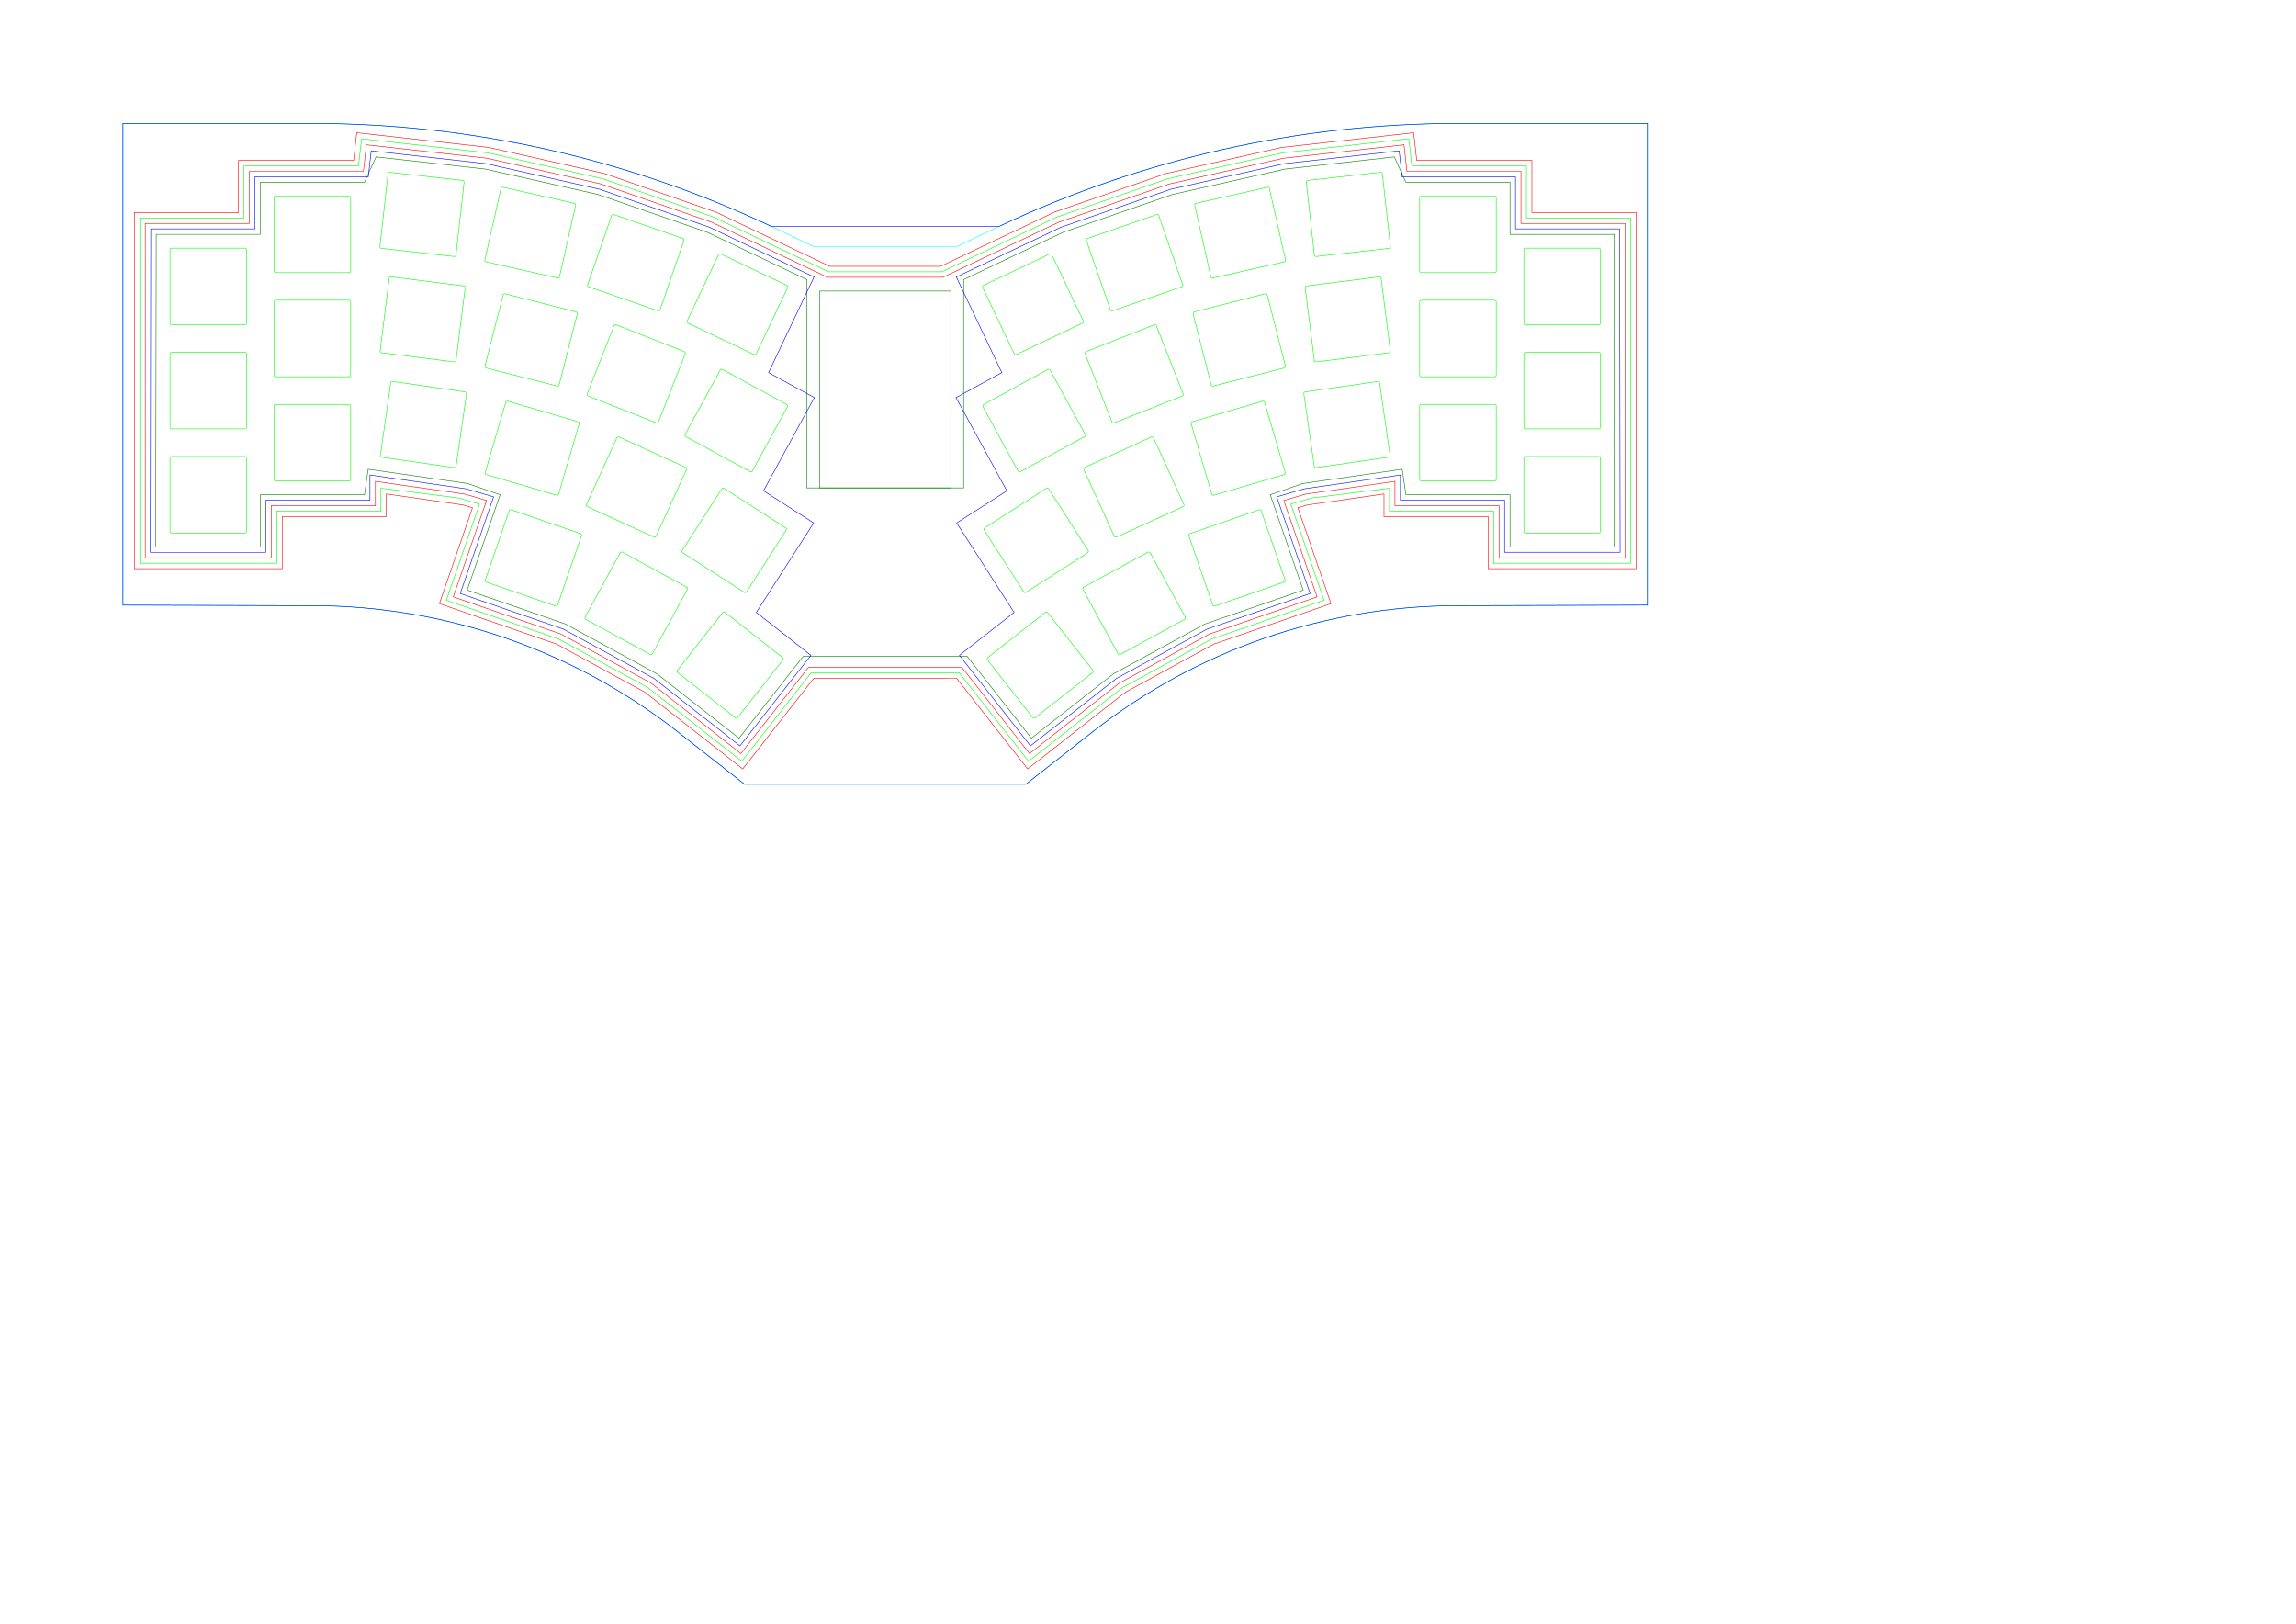
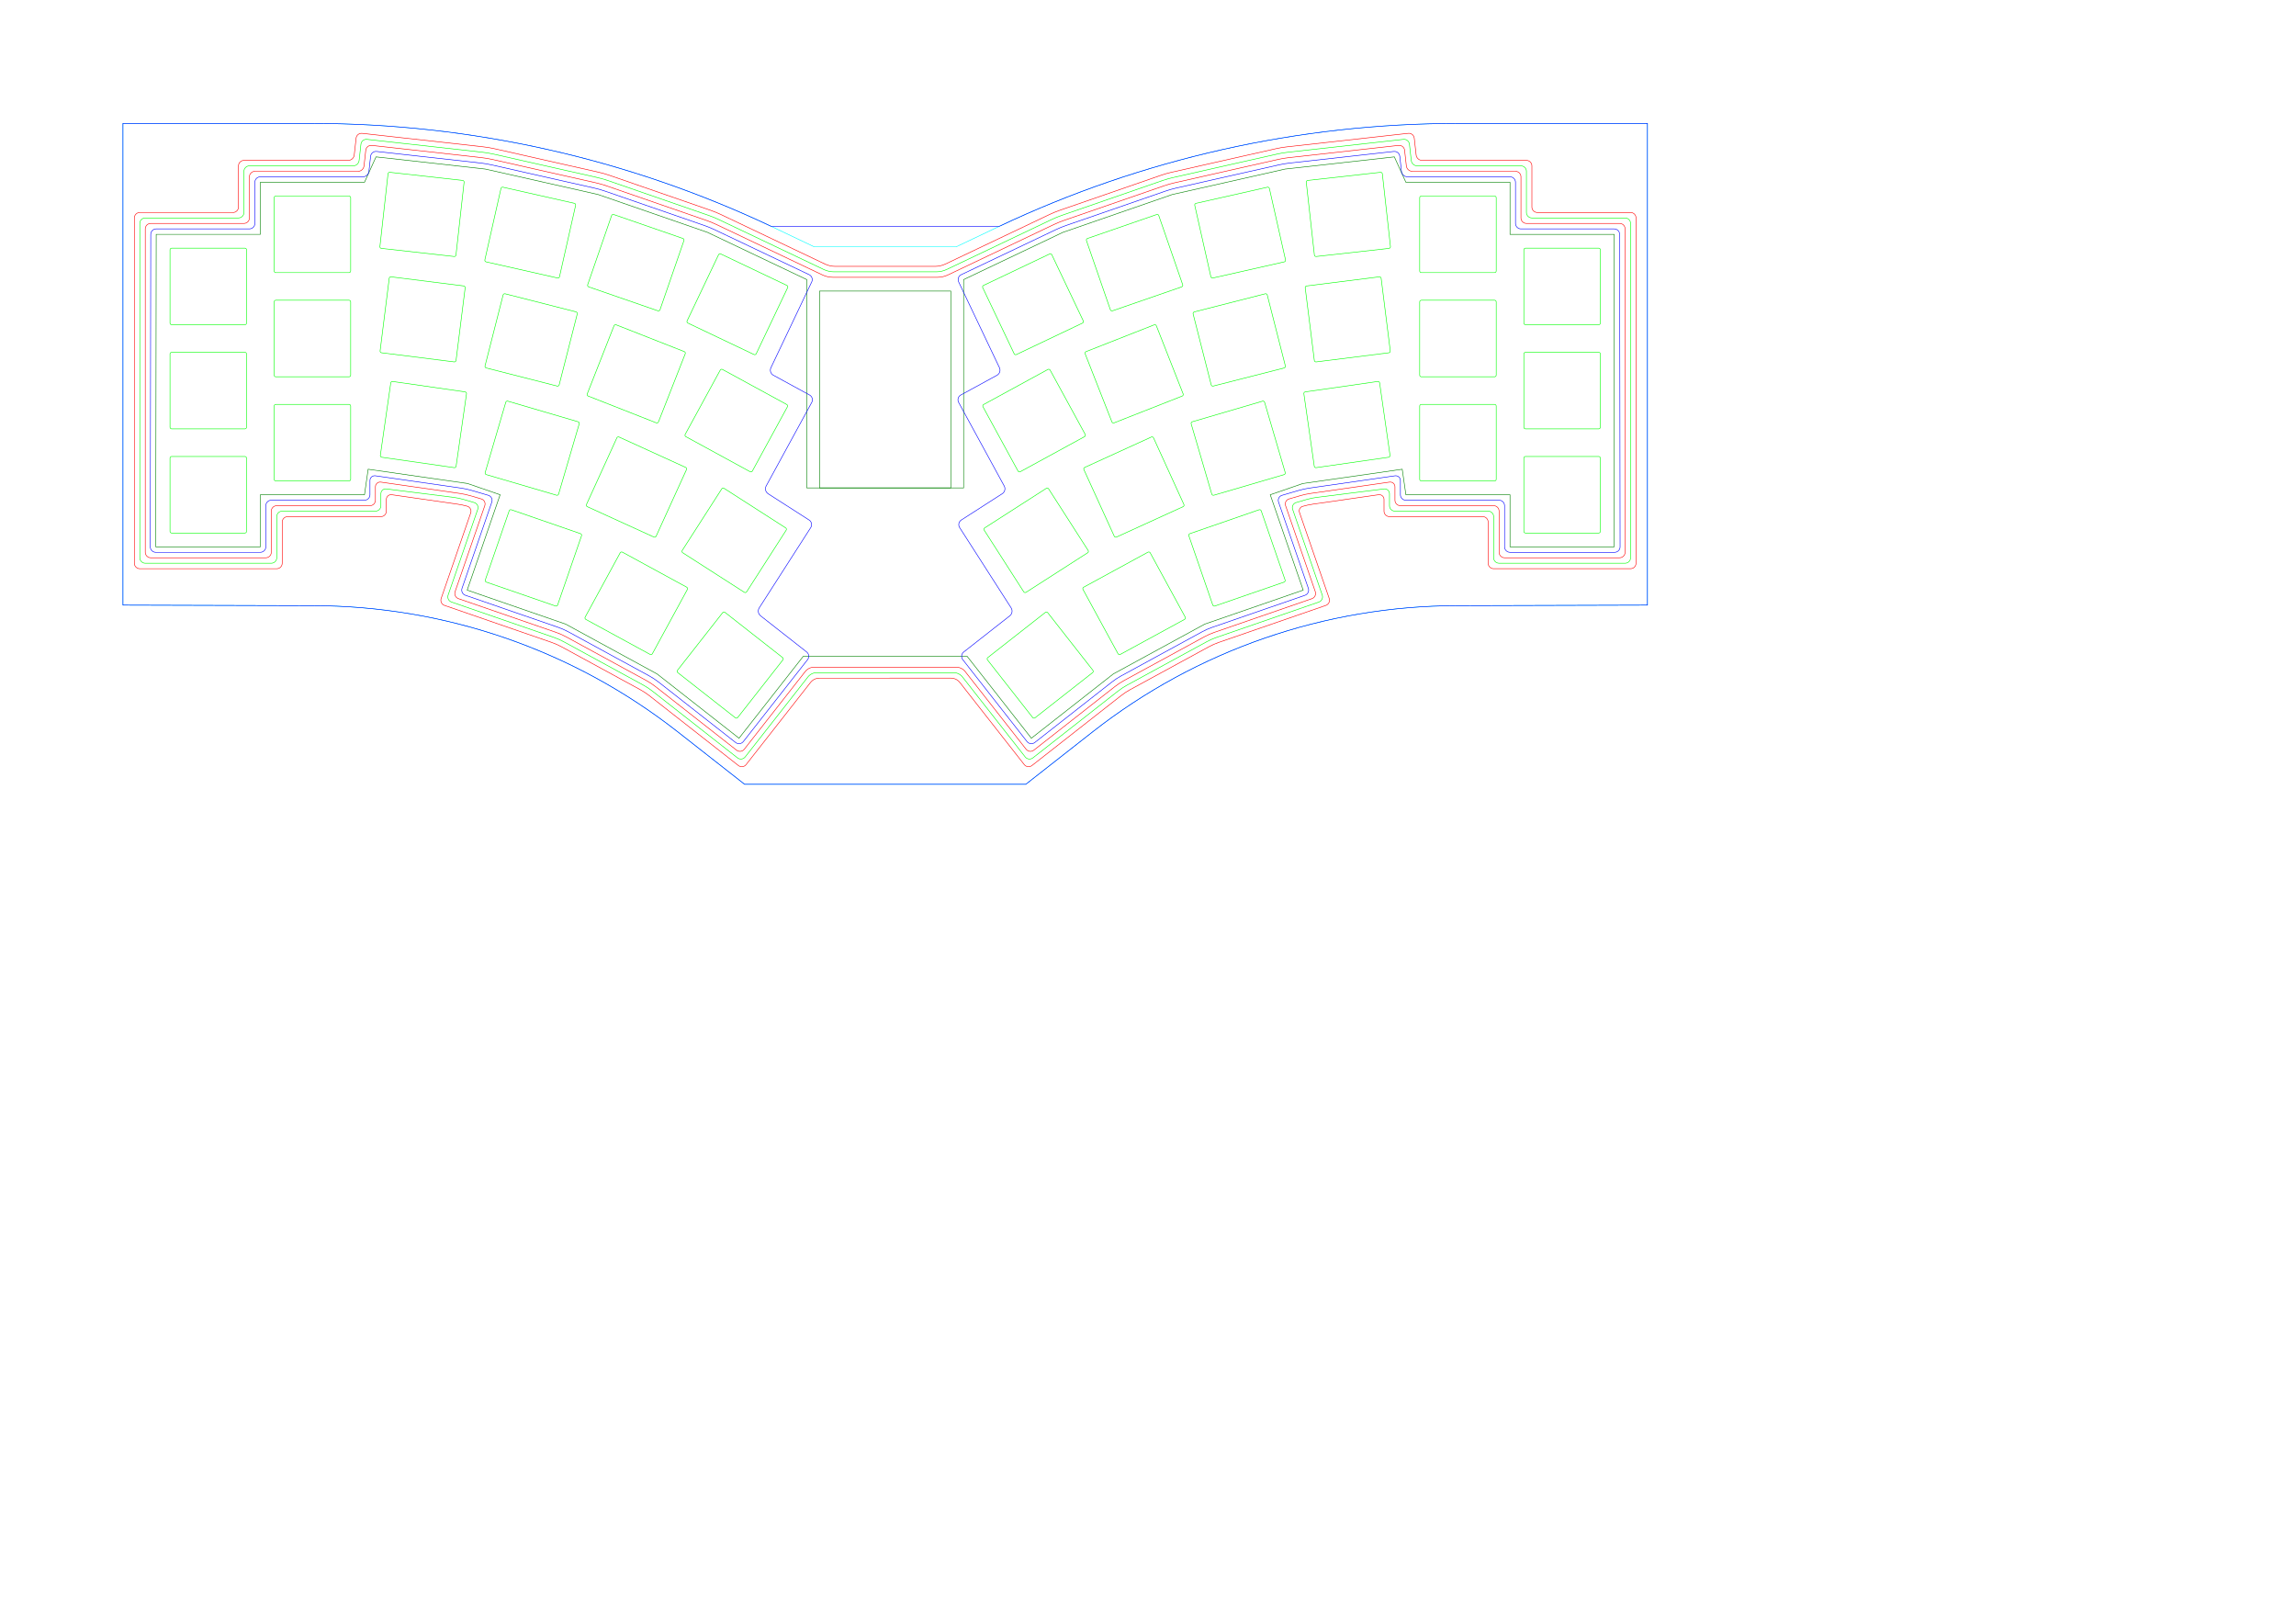
<svg xmlns="http://www.w3.org/2000/svg" width="420mm" height="297mm" viewBox="0 0 420 297" version="1.1" id="svg1">
-   <defs id="defs1" />
+   <defs id="defs1">
+     </defs>
  <g id="layer1" style="display:none">
    <path style="fill:none;fill-opacity:0.5;stroke:#00ffff;stroke-width:0.1;stroke-opacity:1" d="M 134.887,55.646 57.15,219.076" id="path6" />
    <path style="fill:none;fill-opacity:0.5;stroke:#00ffff;stroke-width:0.1;stroke-opacity:1" d="M 77.196,39.214 57.15,219.076" id="path7" />
    <path style="fill:none;fill-opacity:0.5;stroke:#00ffff;stroke-width:0.1;stroke-opacity:1" id="path8" d="M 57.15,22.576 A 196.5,196.5 0 0 1 155.4,48.902 L 57.15,219.076 Z" />
    <path style="fill:none;fill-opacity:0.5;stroke:#00ffff;stroke-width:0.1;stroke-opacity:1" d="M 188.963,55.646 266.7,219.076" id="path9" />
    <path style="fill:none;fill-opacity:0.5;stroke:#00ffff;stroke-width:0.1;stroke-opacity:1" d="M 246.654,39.214 266.7,219.076" id="path10" />
    <path style="fill:none;fill-opacity:0.5;stroke:#00ffff;stroke-width:0.1;stroke-opacity:1" id="circle10" d="m 168.45,48.902 a 196.5,196.5 0 0 1 98.25,-26.326 V 219.076 Z" />
    <path style="fill:none;fill-opacity:0.5;stroke:#00ffff;stroke-width:0.1;stroke-opacity:1" id="circle11" d="m 57.15,110.776 a 108.3,108.3 0 0 1 82.963,38.686 l -82.963,69.614 z" />
    <path style="fill:none;fill-opacity:0.5;stroke:#00ffff;stroke-width:0.1;stroke-opacity:1" id="circle12" d="m 183.737,149.462 a 108.3,108.3 0 0 1 82.963,-38.686 v 108.3 z" />
  </g>
  <g id="layer3">
    <path style="display:inline;fill:none;fill-opacity:0.5;stroke:#008000;stroke-width:0.1;stroke-dasharray:none;stroke-opacity:1" d="m 28.575,42.862 -0.084,57.151 19.134,5e-4 v -9.525 l 19.05,-5e-4 0.67,-4.666 18.187,2.611 5.953,2.056 -6.023,17.439 18.007,6.219 16.728,9.114 14.989,11.757 11.757,-14.989 h 29.964 l 11.757,14.989 14.989,-11.757 16.728,-9.114 18.007,-6.219 -6.024,-17.439 5.954,-2.056 18.187,-2.612 0.67,4.667 19.05,2.22e-4 v 9.525 l 19.05,-2.2e-4 v -57.15 h -19.05 v -9.525 h -19.05 L 255.065,28.692 235.08,30.92 214.434,35.58 194.43,42.498 176.27,51.136 V 89.236 H 147.58 V 51.136 L 129.418,42.498 109.415,35.579 88.768,30.919 68.785,28.692 66.675,33.337 h -19.05 v 9.525 z" id="path1" />
    <rect style="fill:none;stroke:#008000;stroke-width:0.1;stroke-opacity:1" id="rect43" width="24" height="36" x="149.925" y="53.236" />
  </g>
  <g id="layer2" style="display:inline">
    <path style="fill:none;fill-opacity:1;stroke:#00ffff;stroke-width:0.1;stroke-opacity:1" d="m 148.931,45.136 -7.856,-3.737 C 114.893,29.033 86.238,22.576 57.15,22.576 L 22.491,22.576 v 88.099 l 34.659,0.1 c 24.235,1.3e-4 47.77,8.129 66.839,23.086 l 12.216,9.581 51.442,-3.7e-4 12.216,-9.581 c 19.069,-14.957 42.604,-23.086 66.839,-23.086 l 34.659,-0.1 V 22.576 l -34.659,-1.89e-4 c -29.088,-1.59e-4 -57.744,6.457 -83.925,18.823 l -7.855,3.737 z" id="path21" />
-     <path style="fill:none;stroke:#0000ff;stroke-width:0.1;stroke-opacity:1" d="M 148.912,50.663 129.797,41.571 109.689,34.616 88.934,29.932 67.902,27.588 67.373,32.337 46.625,32.337 v 9.526 l -19.05,-10e-4 -0.084,59.151 h 21.134 v -9.525 l 19.05,-9e-6 -4e-6,-4.609 17.62,2.53 5,1.463 -6.105,17.675 18.874,6.519 16.581,9.034 15.71,12.323 12.991,-16.563 -10.001,-7.844 10.501,-16.366 -9.174,-5.886 9.295,-17.041 -8.376,-4.569 z" id="path58" />
-     <path style="fill:none;stroke:#0000ff;stroke-width:0.1;stroke-opacity:1" d="m 174.937,50.663 19.115,-9.092 20.108,-6.955 20.755,-4.685 21.032,-2.344 0.529,4.749 20.748,-2e-6 v 9.526 l 19.05,-0.001 0.084,59.151 h -21.134 v -9.525 l -19.05,-9e-6 v -4.609 l -17.62,2.53 -5,1.463 6.105,17.675 -18.874,6.519 -16.581,9.034 -15.71,12.323 -12.991,-16.563 10.001,-7.844 -10.501,-16.366 9.174,-5.886 -9.295,-17.041 8.376,-4.569 z" id="path48" />
+     <path style="fill:none;stroke:#0000ff;stroke-width:0.1;stroke-opacity:1" d="m 148.009,50.233 -17.309,-8.233 a 18.002,18.002 22.258 0 0 -1.848,-0.756 L 110.634,34.943 A 18,18 15.899 0 0 108.714,34.396 L 89.91,30.152 a 18.001,18.001 9.539 0 0 -1.969,-0.331 l -19.044,-2.122 a 1,1 141.36 0 0 -1.105,0.883 l -0.308,2.762 a 1.118,1.118 138.18 0 1 -1.111,0.994 L 47.625,32.337 a 1,1 135 0 0 -1,1 v 7.526 a 1,1 135.001 0 1 -1,1 l -17.05,-8.96e-4 a 1.001,1.001 135.042 0 0 -1.001,1 L 27.492,100.013 a 0.999,0.999 45.041 0 0 0.999,1 h 19.134 a 1,1 135 0 0 1,-1 v -7.525 a 1,1 135 0 1 1,-1 l 17.05,-9e-6 a 1,1 135 0 0 1,-1 l -2e-6,-2.609 a 0.867,0.867 139.085 0 1 0.99,-0.858 l 15.64,2.246 a 14.056,14.056 12.24 0 1 1.95,0.423 l 3.081,0.901 a 0.953,0.953 62.682 0 1 0.633,1.226 l -5.452,15.785 a 1,1 64.055 0 0 0.619,1.272 l 16.983,5.866 a 11.999,11.999 23.818 0 1 1.823,0.805 l 14.825,8.077 a 11.999,11.999 33.346 0 1 1.665,1.096 l 14.137,11.088 a 1,1 173.109 0 0 1.404,-0.17 l 11.757,-14.989 a 1,1 83.109 0 0 -0.17,-1.404 l -8.427,-6.61 a 1.099,1.099 80.397 0 1 -0.247,-1.459 l 9.421,-14.683 a 1,1 77.685 0 0 -0.302,-1.382 l -7.49,-4.806 a 1.074,1.074 75.648 0 1 -0.363,-1.418 l 8.338,-15.285 a 1,1 73.611 0 0 -0.399,-1.357 l -6.62,-3.611 a 1.057,1.057 72.025 0 1 -0.448,-1.382 l 7.461,-15.685 a 1,1 70.438 0 0 -0.474,-1.333 z" id="path58" />
+     <path style="fill:none;stroke:#0000ff;stroke-width:0.1;stroke-opacity:1" d="m 175.84,50.234 17.309,-8.233 a 18.002,18.002 157.742 0 1 1.848,-0.756 l 18.218,-6.301 a 18,18 164.101 0 1 1.921,-0.547 l 18.804,-4.244 a 18.001,18.001 170.461 0 1 1.969,-0.331 l 19.044,-2.122 a 1,1 38.64 0 1 1.105,0.883 l 0.308,2.762 a 1.118,1.118 41.82 0 0 1.111,0.994 l 18.748,-2e-6 a 1,1 45 0 1 1,1 v 7.526 a 1,1 44.998 0 0 1,1 l 17.05,-8.96e-4 a 1.001,1.001 44.958 0 1 1.001,1 l 0.081,57.151 a 0.999,0.999 134.959 0 1 -0.999,1 h -19.134 a 1,1 45 0 1 -1,-1 v -7.525 a 1,1 45 0 0 -1,-1 l -17.05,-9e-6 a 1,1 45 0 1 -1,-1 v -2.609 a 0.867,0.867 40.915 0 0 -0.99,-0.858 l -15.64,2.246 a 14.056,14.056 167.76 0 0 -1.95,0.423 l -3.081,0.901 a 0.953,0.953 117.318 0 0 -0.633,1.226 l 5.452,15.785 a 1,1 115.945 0 1 -0.619,1.272 l -16.983,5.866 a 11.999,11.999 156.182 0 0 -1.823,0.805 l -14.825,8.077 a 11.999,11.999 146.654 0 0 -1.665,1.096 l -14.137,11.088 a 1,1 6.891 0 1 -1.404,-0.17 l -11.757,-14.989 a 1,1 96.891 0 1 0.17,-1.404 l 8.427,-6.61 a 1.099,1.099 99.603 0 0 0.247,-1.459 L 175.543,96.491 a 1,1 102.315 0 1 0.302,-1.382 l 7.49,-4.806 a 1.074,1.074 104.352 0 0 0.363,-1.418 l -8.338,-15.285 a 1,1 106.389 0 1 0.399,-1.357 l 6.62,-3.611 a 1.057,1.057 107.975 0 0 0.448,-1.382 l -7.461,-15.685 a 1,1 109.562 0 1 0.474,-1.333 z" id="path48" />
    <path style="fill:none;fill-opacity:1;stroke:#0000ff;stroke-width:0.1;stroke-opacity:1" d="M 141.074,41.399 C 114.893,29.033 86.238,22.576 57.15,22.576 L 22.491,22.576 v 88.099 l 34.659,0.1 c 24.235,1.3e-4 47.77,8.129 66.839,23.086 l 12.216,9.581 51.442,-3.7e-4 12.216,-9.581 c 19.069,-14.957 42.604,-23.086 66.839,-23.086 l 34.659,-0.1 V 22.576 l -34.659,-1.89e-4 c -29.088,-1.59e-4 -57.744,6.457 -83.925,18.823 z" id="path57" />
  </g>
  <g id="layer4" style="display:inline">
-     <path style="fill:none;stroke:#ff0000;stroke-width:0.1" d="m 172.495,50.715 21.175,-10.072 20.209,-6.99 20.867,-4.71 22.082,-2.461 0.541,4.855 h 20.853 v 9.525 h 19.05 V 102.011 h -23.05 v -9.525 h -19.05 v -4.455 l -16.428,2.359 -3.904,1.145 6.089,17.629 -19.74,6.818 -16.434,8.953 -16.433,12.889 -12.391,-15.797 -28.016,10e-4 -12.391,15.797 -16.433,-12.889 -16.434,-8.953 -19.74,-6.818 6.089,-17.629 -3.904,-1.145 -16.428,-2.359 v 4.455 H 49.625 v 9.525 h -23.05 V 40.863 H 45.625 V 31.338 H 66.478 L 67.019,26.483 l 22.082,2.461 20.867,4.71 20.209,6.99 21.173,10.071 z" id="path2" />
-     <path style="fill:none;stroke:#ff0000;stroke-width:0.1;stroke-opacity:1" d="m 192.912,38.789 20.419,-7.062 21.084,-4.759 24.18,-2.695 0.564,5.064 h 21.063 v 9.525 h 19.05 v 65.15 h -27.05 v -9.525 h -19.05 v -4.148 l -14.003,2.011 -1.755,0.515 6.057,17.537 -21.473,7.417 -16.141,8.794 -17.875,14.021 -13.024,-16.605 -26.071,7.7e-4 -13.024,16.605 -17.875,-14.021 -16.141,-8.794 -21.473,-7.417 6.057,-17.537 -1.755,-0.515 -14.003,-2.011 v 4.148 h -19.05 v 9.525 H 24.575 V 38.862 H 43.625 v -9.525 h 21.063 l 0.564,-5.064 24.18,2.695 21.084,4.759 20.419,7.062 20.865,9.925 20.243,-6e-6 z" id="path45" />
+     <path style="fill:none;stroke:#ff0000;stroke-width:0.1" d="m 173.398,50.286 19.369,-9.213 a 18,18 157.741 0 1 1.848,-0.756 l 18.319,-6.336 a 18,18 164.101 0 1 1.921,-0.547 l 18.916,-4.27 a 18,18 170.461 0 1 1.969,-0.331 l 20.095,-2.24 a 1,1 38.64 0 1 1.105,0.883 l 0.32,2.867 a 1.118,1.118 41.82 0 0 1.111,0.994 h 18.853 a 1,1 45 0 1 1,1 v 7.525 a 1,1 45 0 0 1,1 h 17.05 a 1,1 45 0 1 1,1 V 101.011 a 1,1 135 0 1 -1,1 h -21.05 a 1,1 45 0 1 -1,-1 v -7.525 a 1,1 45 0 0 -1,-1 h -17.05 a 1,1 45 0 1 -1,-1 v -2.455 a 0.867,0.867 40.914 0 0 -0.99,-0.858 l -14.449,2.075 a 14,14 167.743 0 0 -1.949,0.424 l -1.985,0.582 a 0.954,0.954 117.301 0 0 -0.633,1.227 l 5.436,15.739 a 1,1 115.945 0 1 -0.619,1.272 l -17.85,6.165 a 12,12 156.182 0 0 -1.823,0.805 l -14.678,7.996 a 12,12 146.655 0 0 -1.665,1.096 l -14.859,11.655 a 1,1 6.891 0 1 -1.404,-0.17 l -11.156,-14.223 a 2.055,2.055 25.944 0 0 -1.617,-0.787 l -26.016,9.2e-4 a 2.055,2.055 154.054 0 0 -1.617,0.787 l -11.156,14.223 a 1,1 173.109 0 1 -1.404,0.17 l -14.859,-11.655 a 12,12 33.345 0 0 -1.665,-1.096 l -14.678,-7.996 a 12,12 23.818 0 0 -1.823,-0.805 l -17.85,-6.165 a 1,1 64.055 0 1 -0.619,-1.272 l 5.436,-15.739 A 0.954,0.954 62.699 0 0 88.048,91.255 l -1.985,-0.582 a 14,14 12.257 0 0 -1.949,-0.424 L 69.665,88.175 a 0.867,0.867 139.086 0 0 -0.99,0.858 v 2.455 a 1,1 135 0 1 -1,1 H 50.625 a 1,1 135 0 0 -1,1 l 0,7.525 a 1,1 135 0 1 -1,1 h -21.05 a 1,1 45 0 1 -1,-1 V 41.863 a 1,1 135 0 1 1,-1 h 17.05 a 1,1 135 0 0 1,-1 v -7.525 a 1,1 135 0 1 1,-1 l 18.853,0 a 1.118,1.118 138.18 0 0 1.111,-0.994 l 0.32,-2.867 a 1,1 141.36 0 1 1.105,-0.883 l 20.095,2.24 a 18,18 9.539 0 1 1.969,0.331 l 18.916,4.27 a 18,18 15.899 0 1 1.921,0.547 l 18.319,6.336 a 18,18 22.259 0 1 1.848,0.756 l 19.367,9.212 a 4.43,4.43 12.719 0 0 1.903,0.43 l 19.144,-6e-6 a 4.43,4.43 167.281 0 0 1.903,-0.43 z" id="path2" />
+     <path style="fill:none;stroke:#ff0000;stroke-width:0.1;stroke-opacity:1" d="m 193.857,38.463 18.529,-6.409 a 18,18 164.101 0 1 1.921,-0.547 l 19.133,-4.319 a 18,18 170.461 0 1 1.969,-0.331 l 22.193,-2.473 a 1,1 38.64 0 1 1.105,0.883 l 0.343,3.076 a 1.118,1.118 41.82 0 0 1.111,0.994 l 19.063,0 a 1,1 45 0 1 1,1 v 7.525 a 1,1 45 0 0 1,1 h 17.05 a 1,1 45 0 1 1,1 l 0,63.15 a 1,1 135 0 1 -1,1 h -25.05 a 1,1 45 0 1 -1,-1 v -7.525 a 1,1 45 0 0 -1,-1 h -17.05 a 1,1 45 0 1 -1,-1 v -2.148 a 0.867,0.867 40.914 0 0 -0.99,-0.858 l -12.023,1.726 a 14,14 167.743 0 0 -1.949,0.424 0.876,0.876 111.703 0 0 -0.469,1.178 l 5.404,15.647 a 1,1 115.945 0 1 -0.619,1.272 l -19.583,6.764 a 12,12 156.182 0 0 -1.823,0.805 l -14.385,7.837 a 12,12 146.655 0 0 -1.665,1.096 l -16.302,12.786 a 1,1 6.891 0 1 -1.404,-0.17 l -11.79,-15.031 a 2.055,2.055 25.945 0 0 -1.617,-0.787 l -24.071,7.1e-4 a 2.055,2.055 154.054 0 0 -1.617,0.787 l -11.79,15.031 a 1,1 173.109 0 1 -1.404,0.17 l -16.302,-12.786 a 12,12 33.346 0 0 -1.665,-1.096 l -14.385,-7.837 a 12,12 23.818 0 0 -1.823,-0.805 l -19.583,-6.764 a 1,1 64.055 0 1 -0.619,-1.272 L 86.106,93.811 A 0.954,0.954 62.699 0 0 85.473,92.584 12.803,12.803 11.874 0 0 83.688,92.209 L 71.665,90.483 a 0.867,0.867 139.086 0 0 -0.99,0.858 v 2.148 a 1,1 135 0 1 -1,1 l -17.05,0 a 1,1 135 0 0 -1,1 v 7.525 a 1,1 135 0 1 -1,1 H 25.575 a 1,1 45 0 1 -1,-1 l 0,-63.15 a 1,1 135 0 1 1,-1 l 17.05,0 a 1,1 135 0 0 1,-1 v -7.525 a 1,1 135 0 1 1,-1 h 19.063 a 1.118,1.118 138.18 0 0 1.111,-0.994 l 0.343,-3.076 a 1,1 141.36 0 1 1.105,-0.883 l 22.193,2.473 a 18,18 9.539 0 1 1.969,0.331 l 19.133,4.319 a 18,18 15.899 0 1 1.921,0.547 l 18.529,6.409 a 18,18 22.259 0 1 1.848,0.756 l 19.059,9.066 a 4.43,4.43 12.719 0 0 1.903,0.43 l 18.243,-6e-6 a 4.43,4.43 167.281 0 0 1.903,-0.43 l 19.061,-9.066 a 18,18 157.741 0 1 1.848,-0.756 z" id="path45" />
  </g>
  <g id="layer5" style="display:inline">
    <rect style="display:inline;fill:none;fill-opacity:0.5;stroke:#00ff00;stroke-width:0.1;stroke-opacity:1" id="rect1" width="14" height="14" x="31.1" y="45.388" rx="0.3" ry="0.3" />
    <rect style="display:inline;fill:none;fill-opacity:0.5;stroke:#00ff00;stroke-width:0.1;stroke-opacity:1" id="rect2" width="14" height="14" x="50.15" y="35.862" rx="0.3" ry="0.3" />
    <rect style="display:inline;fill:none;fill-opacity:0.5;stroke:#00ff00;stroke-width:0.1;stroke-opacity:1" id="rect3" width="14" height="14" x="74.065" y="23.421" rx="0.3" ry="0.3" transform="rotate(6.36)" />
    <rect style="display:inline;fill:none;fill-opacity:0.5;stroke:#00ff00;stroke-width:0.1;stroke-opacity:1" id="rect4" width="14" height="14" x="96.982" y="13.141" rx="0.3" ry="0.3" transform="rotate(12.71932)" />
    <rect style="display:inline;fill:none;fill-opacity:0.5;stroke:#00ff00;stroke-width:0.1;stroke-opacity:1" id="rect5" width="14" height="14" x="118.62" y="0.385" rx="0.3" ry="0.3" transform="rotate(19.07898)" />
    <rect style="display:inline;fill:none;fill-opacity:0.5;stroke:#00ff00;stroke-width:0.1;stroke-opacity:1" id="rect6" width="14" height="14" x="138.712" y="-14.689" rx="0.3" ry="0.3" transform="rotate(25.43864)" />
    <rect style="display:inline;fill:none;fill-opacity:0.5;stroke:#00ff00;stroke-width:0.1;stroke-opacity:1" id="rect7" width="14" height="14" x="139.74" y="124.419" rx="0.3" ry="0.3" transform="rotate(-25.43864)" />
    <rect style="display:inline;fill:none;fill-opacity:0.5;stroke:#00ff00;stroke-width:0.1;stroke-opacity:1" id="rect8" width="14" height="14" x="173.44" y="106.242" rx="0.3" ry="0.3" transform="rotate(-19.07898)" />
    <rect style="display:inline;fill:none;fill-opacity:0.5;stroke:#00ff00;stroke-width:0.1;stroke-opacity:1" id="rect9" width="14" height="14" x="204.92" y="84.445" rx="0.3" ry="0.3" transform="rotate(-12.71932)" />
    <rect style="display:inline;fill:none;fill-opacity:0.5;stroke:#00ff00;stroke-width:0.1;stroke-opacity:1" id="rect10" width="14" height="14" x="233.792" y="59.294" rx="0.3" ry="0.3" transform="rotate(-6.35966)" />
    <rect style="display:inline;fill:none;fill-opacity:0.5;stroke:#00ff00;stroke-width:0.1;stroke-opacity:1" id="rect11" width="14" height="14" x="259.7" y="35.862" rx="0.3" ry="0.3" />
    <rect style="display:inline;fill:none;fill-opacity:0.5;stroke:#00ff00;stroke-width:0.1;stroke-opacity:1" id="rect12" width="14" height="14" x="278.75" y="45.388" rx="0.3" ry="0.3" />
    <rect style="display:inline;fill:none;fill-opacity:0.5;stroke:#00ff00;stroke-width:0.1;stroke-opacity:1" id="rect13" width="14" height="14" x="31.1" y="64.438" rx="0.3" ry="0.3" />
    <rect style="display:inline;fill:none;fill-opacity:0.5;stroke:#00ff00;stroke-width:0.1;stroke-opacity:1" id="rect14" width="14" height="14" x="50.15" y="54.913" rx="0.3" ry="0.3" />
    <rect style="display:inline;fill:none;fill-opacity:0.5;stroke:#00ff00;stroke-width:0.1;stroke-opacity:1" id="rect15" width="14" height="14" x="76.983" y="41.329" rx="0.3" ry="0.3" transform="rotate(7.152669)" />
    <rect style="display:inline;fill:none;fill-opacity:0.5;stroke:#00ff00;stroke-width:0.1;stroke-opacity:1" id="rect16" width="14" height="14" x="102.509" y="29.236" rx="0.3" ry="0.3" transform="rotate(14.30534)" />
    <rect style="display:inline;fill:none;fill-opacity:0.5;stroke:#00ff00;stroke-width:0.1;stroke-opacity:1" id="rect17" width="14" height="14" x="126.33" y="14.059" rx="0.3" ry="0.3" transform="rotate(21.458)" />
    <rect style="display:inline;fill:none;fill-opacity:0.5;stroke:#00ff00;stroke-width:0.1;stroke-opacity:1" id="rect18" width="14" height="14" x="148.077" y="-3.967" rx="0.3" ry="0.3" transform="rotate(28.61068)" />
    <rect style="display:inline;fill:none;fill-opacity:0.5;stroke:#00ff00;stroke-width:0.1;stroke-opacity:1" id="rect19" width="14" height="14" x="122.229" y="151.11" rx="0.3" ry="0.3" transform="rotate(-28.61068)" />
    <rect style="display:inline;fill:none;fill-opacity:0.5;stroke:#00ff00;stroke-width:0.1;stroke-opacity:1" id="rect20" width="14" height="14" x="161.072" y="132.529" rx="0.3" ry="0.3" transform="rotate(-21.458)" />
    <rect style="display:inline;fill:none;fill-opacity:0.5;stroke:#00ff00;stroke-width:0.1;stroke-opacity:1" id="rect21" width="14" height="14" x="197.299" y="109.256" rx="0.3" ry="0.3" transform="rotate(-14.30534)" />
    <rect style="display:inline;fill:none;fill-opacity:0.5;stroke:#00ff00;stroke-width:0.1;stroke-opacity:1" id="rect22" width="14" height="14" x="230.347" y="81.653" rx="0.3" ry="0.3" transform="rotate(-7.152669)" />
    <rect style="display:inline;fill:none;fill-opacity:0.5;stroke:#00ff00;stroke-width:0.1;stroke-opacity:1" id="rect23" width="14" height="14" x="259.7" y="54.913" rx="0.3" ry="0.3" />
    <rect style="display:inline;fill:none;fill-opacity:0.5;stroke:#00ff00;stroke-width:0.1;stroke-opacity:1" id="rect24" width="14" height="14" x="278.75" y="64.438" rx="0.3" ry="0.3" />
    <rect style="display:inline;fill:none;fill-opacity:0.5;stroke:#00ff00;stroke-width:0.1;stroke-opacity:1" id="rect25" width="14" height="14" x="31.1" y="83.488" rx="0.3" ry="0.3" />
    <rect style="display:inline;fill:none;fill-opacity:0.5;stroke:#00ff00;stroke-width:0.1;stroke-opacity:1" id="rect26" width="14" height="14" x="50.15" y="73.963" rx="0.3" ry="0.3" />
    <rect style="display:inline;fill:none;fill-opacity:0.5;stroke:#00ff00;stroke-width:0.1;stroke-opacity:1" id="rect27" width="14" height="14" x="80.707" y="58.853" rx="0.3" ry="0.3" transform="rotate(8.171234)" />
    <rect style="display:inline;fill:none;fill-opacity:0.5;stroke:#00ff00;stroke-width:0.1;stroke-opacity:1" id="rect28" width="14" height="14" x="109.484" y="44.268" rx="0.3" ry="0.3" transform="rotate(16.34247)" />
    <rect style="display:inline;fill:none;fill-opacity:0.5;stroke:#00ff00;stroke-width:0.1;stroke-opacity:1" id="rect29" width="14" height="14" x="135.895" y="25.741" rx="0.3" ry="0.3" transform="rotate(24.5137)" />
    <rect style="display:inline;fill:none;fill-opacity:0.5;stroke:#00ff00;stroke-width:0.1;stroke-opacity:1" id="rect30" width="14" height="14" x="159.405" y="3.648" rx="0.3" ry="0.3" transform="rotate(32.68493)" />
    <rect style="display:inline;fill:none;fill-opacity:0.5;stroke:#00ff00;stroke-width:0.1;stroke-opacity:1" id="rect31" width="14" height="14" x="99.164" y="178.533" rx="0.3" ry="0.3" transform="rotate(-32.68493)" />
    <rect style="display:inline;fill:none;fill-opacity:0.5;stroke:#00ff00;stroke-width:0.1;stroke-opacity:1" id="rect32" width="14" height="14" x="144.764" y="160.11" rx="0.3" ry="0.3" transform="rotate(-24.5137)" />
    <rect style="display:inline;fill:none;fill-opacity:0.5;stroke:#00ff00;stroke-width:0.1;stroke-opacity:1" id="rect33" width="14" height="14" x="187.282" y="135.392" rx="0.3" ry="0.3" transform="rotate(-16.34247)" />
    <rect style="display:inline;fill:none;fill-opacity:0.5;stroke:#00ff00;stroke-width:0.1;stroke-opacity:1" id="rect34" width="14" height="14" x="225.855" y="104.882" rx="0.3" ry="0.3" transform="rotate(-8.171234)" />
    <rect style="display:inline;fill:none;fill-opacity:0.5;stroke:#00ff00;stroke-width:0.1;stroke-opacity:1" id="rect35" width="14" height="14" x="259.7" y="73.963" rx="0.3" ry="0.3" />
    <rect style="display:inline;fill:none;fill-opacity:0.5;stroke:#00ff00;stroke-width:0.1;stroke-opacity:1" id="rect36" width="14" height="14" x="278.75" y="83.488" rx="0.3" ry="0.3" />
    <rect style="display:inline;fill:none;fill-opacity:0.5;stroke:#00ff00;stroke-width:0.1;stroke-opacity:1" id="rect37" width="14" height="14" x="118.54" y="57.589" rx="0.3" ry="0.3" transform="rotate(19.05457)" />
    <rect style="display:inline;fill:none;fill-opacity:0.5;stroke:#00ff00;stroke-width:0.1;stroke-opacity:1" id="rect38" width="14" height="14" x="147.994" y="34.211" rx="0.3" ry="0.3" transform="rotate(28.58185)" />
    <rect style="display:inline;fill:none;fill-opacity:0.5;stroke:#00ff00;stroke-width:0.1;stroke-opacity:1" id="rect39" width="14" height="14" x="173.172" y="6.28" rx="0.3" ry="0.3" transform="rotate(38.10913)" />
    <rect style="display:inline;fill:none;fill-opacity:0.5;stroke:#00ff00;stroke-width:0.1;stroke-opacity:1" id="rect40" width="14" height="14" x="67.645" y="206.148" rx="0.3" ry="0.3" transform="rotate(-38.10913)" />
    <rect style="display:inline;fill:none;fill-opacity:0.5;stroke:#00ff00;stroke-width:0.1;stroke-opacity:1" id="rect41" width="14" height="14" x="122.39" y="189.145" rx="0.3" ry="0.3" transform="rotate(-28.58185)" />
    <rect style="display:inline;fill:none;fill-opacity:0.5;stroke:#00ff00;stroke-width:0.1;stroke-opacity:1" id="rect42" width="14" height="14" x="173.566" y="163.316" rx="0.3" ry="0.3" transform="rotate(-19.05457)" />
-     <path style="display:inline;fill:none;stroke:#00ff00;stroke-width:0.1;stroke-opacity:1" d="m 135.695,139.23 -17.154,-13.455 -16.287,-8.873 -20.607,-7.117 6.073,-17.583 -3.812,-1.118 -14.233,-1.786 3e-6,4.191 -19.05,-5e-6 V 103.013 H 25.575 V 39.863 h 19.05 V 30.337 h 20.958 l 0.553,-4.959 23.131,2.578 20.976,4.735 20.314,7.026 21.02,9.999 20.694,-3.85e-4 21.02,-9.999 20.314,-7.026 20.976,-4.735 23.131,-2.578 0.553,4.959 h 20.958 v 9.525 h 19.05 v 63.15 h -25.05 v -9.524 l -19.05,5e-6 v -4.191 l -14.233,1.786 -3.812,1.118 6.073,17.583 -20.607,7.117 -16.287,8.873 -17.154,13.455 -12.708,-16.202 -27.044,9.6e-4 z" id="path47" />
+     <path style="display:inline;fill:none;stroke:#00ff00;stroke-width:0.1;stroke-opacity:1" d="m 134.908,138.613 -15.58,-12.221 a 12,12 33.345 0 0 -1.665,-1.096 l -14.531,-7.917 a 12,12 23.818 0 0 -1.823,-0.805 l -18.716,-6.464 a 1,1 64.055 0 1 -0.619,-1.272 L 87.394,93.146 A 0.954,0.954 62.699 0 0 86.761,91.92 L 84.868,91.365 A 12.443,12.443 11.748 0 0 82.916,90.959 L 70.667,89.422 a 0.882,0.882 138.576 0 0 -0.992,0.875 l 10e-7,2.191 a 1,1 135 0 1 -1,1 l -17.05,-5e-6 a 1,1 135 0 0 -1,1 v 7.524 a 1,1 135 0 1 -1,1 l -23.05,0 a 1,1 45 0 1 -1,-1 l 0,-61.15 a 1,1 135 0 1 1,-1 h 17.05 a 1,1 135 0 0 1,-1 V 31.337 a 1,1 135 0 1 1,-1 h 18.958 a 1.118,1.118 138.18 0 0 1.111,-0.994 l 0.331,-2.971 a 1,1 141.36 0 1 1.105,-0.883 l 21.144,2.357 a 18,18 9.539 0 1 1.969,0.331 l 19.025,4.294 a 18,18 15.899 0 1 1.921,0.547 l 18.424,6.372 a 18,18 22.259 0 1 1.848,0.756 l 19.214,9.139 a 4.43,4.43 12.719 0 0 1.903,0.43 l 18.694,-3.47e-4 a 4.431,4.431 167.28 0 0 1.903,-0.43 l 19.214,-9.139 a 18,18 157.741 0 1 1.848,-0.756 l 18.424,-6.372 a 18,18 164.101 0 1 1.921,-0.547 l 19.025,-4.294 a 18,18 170.461 0 1 1.969,-0.331 l 21.144,-2.357 a 1,1 38.64 0 1 1.105,0.883 l 0.331,2.971 a 1.118,1.118 41.82 0 0 1.111,0.994 l 18.958,0 a 1,1 45 0 1 1,1 v 7.525 a 1,1 45 0 0 1,1 h 17.05 a 1,1 45 0 1 1,1 v 61.15 a 1,1 135 0 1 -1,1 h -23.05 a 1,1 45 0 1 -1,-1 v -7.524 a 1,1 45 0 0 -1,-1 l -17.05,5e-6 a 1,1 45 0 1 -1,-1 v -2.191 a 0.882,0.882 41.424 0 0 -0.992,-0.875 l -12.249,1.537 a 12.443,12.443 168.252 0 0 -1.952,0.406 l -1.893,0.555 a 0.954,0.954 117.301 0 0 -0.633,1.227 l 5.42,15.693 a 1,1 115.945 0 1 -0.619,1.272 l -18.716,6.464 a 12,12 156.182 0 0 -1.823,0.805 l -14.531,7.917 a 12,12 146.655 0 0 -1.665,1.096 l -15.58,12.221 a 1,1 6.891 0 1 -1.404,-0.17 l -11.474,-14.628 a 2.055,2.055 25.944 0 0 -1.617,-0.787 l -25.044,8.8e-4 a 2.055,2.055 154.054 0 0 -1.617,0.787 l -11.473,14.627 a 1,1 173.109 0 1 -1.404,0.17 z" id="path47" />
  </g>
</svg>
